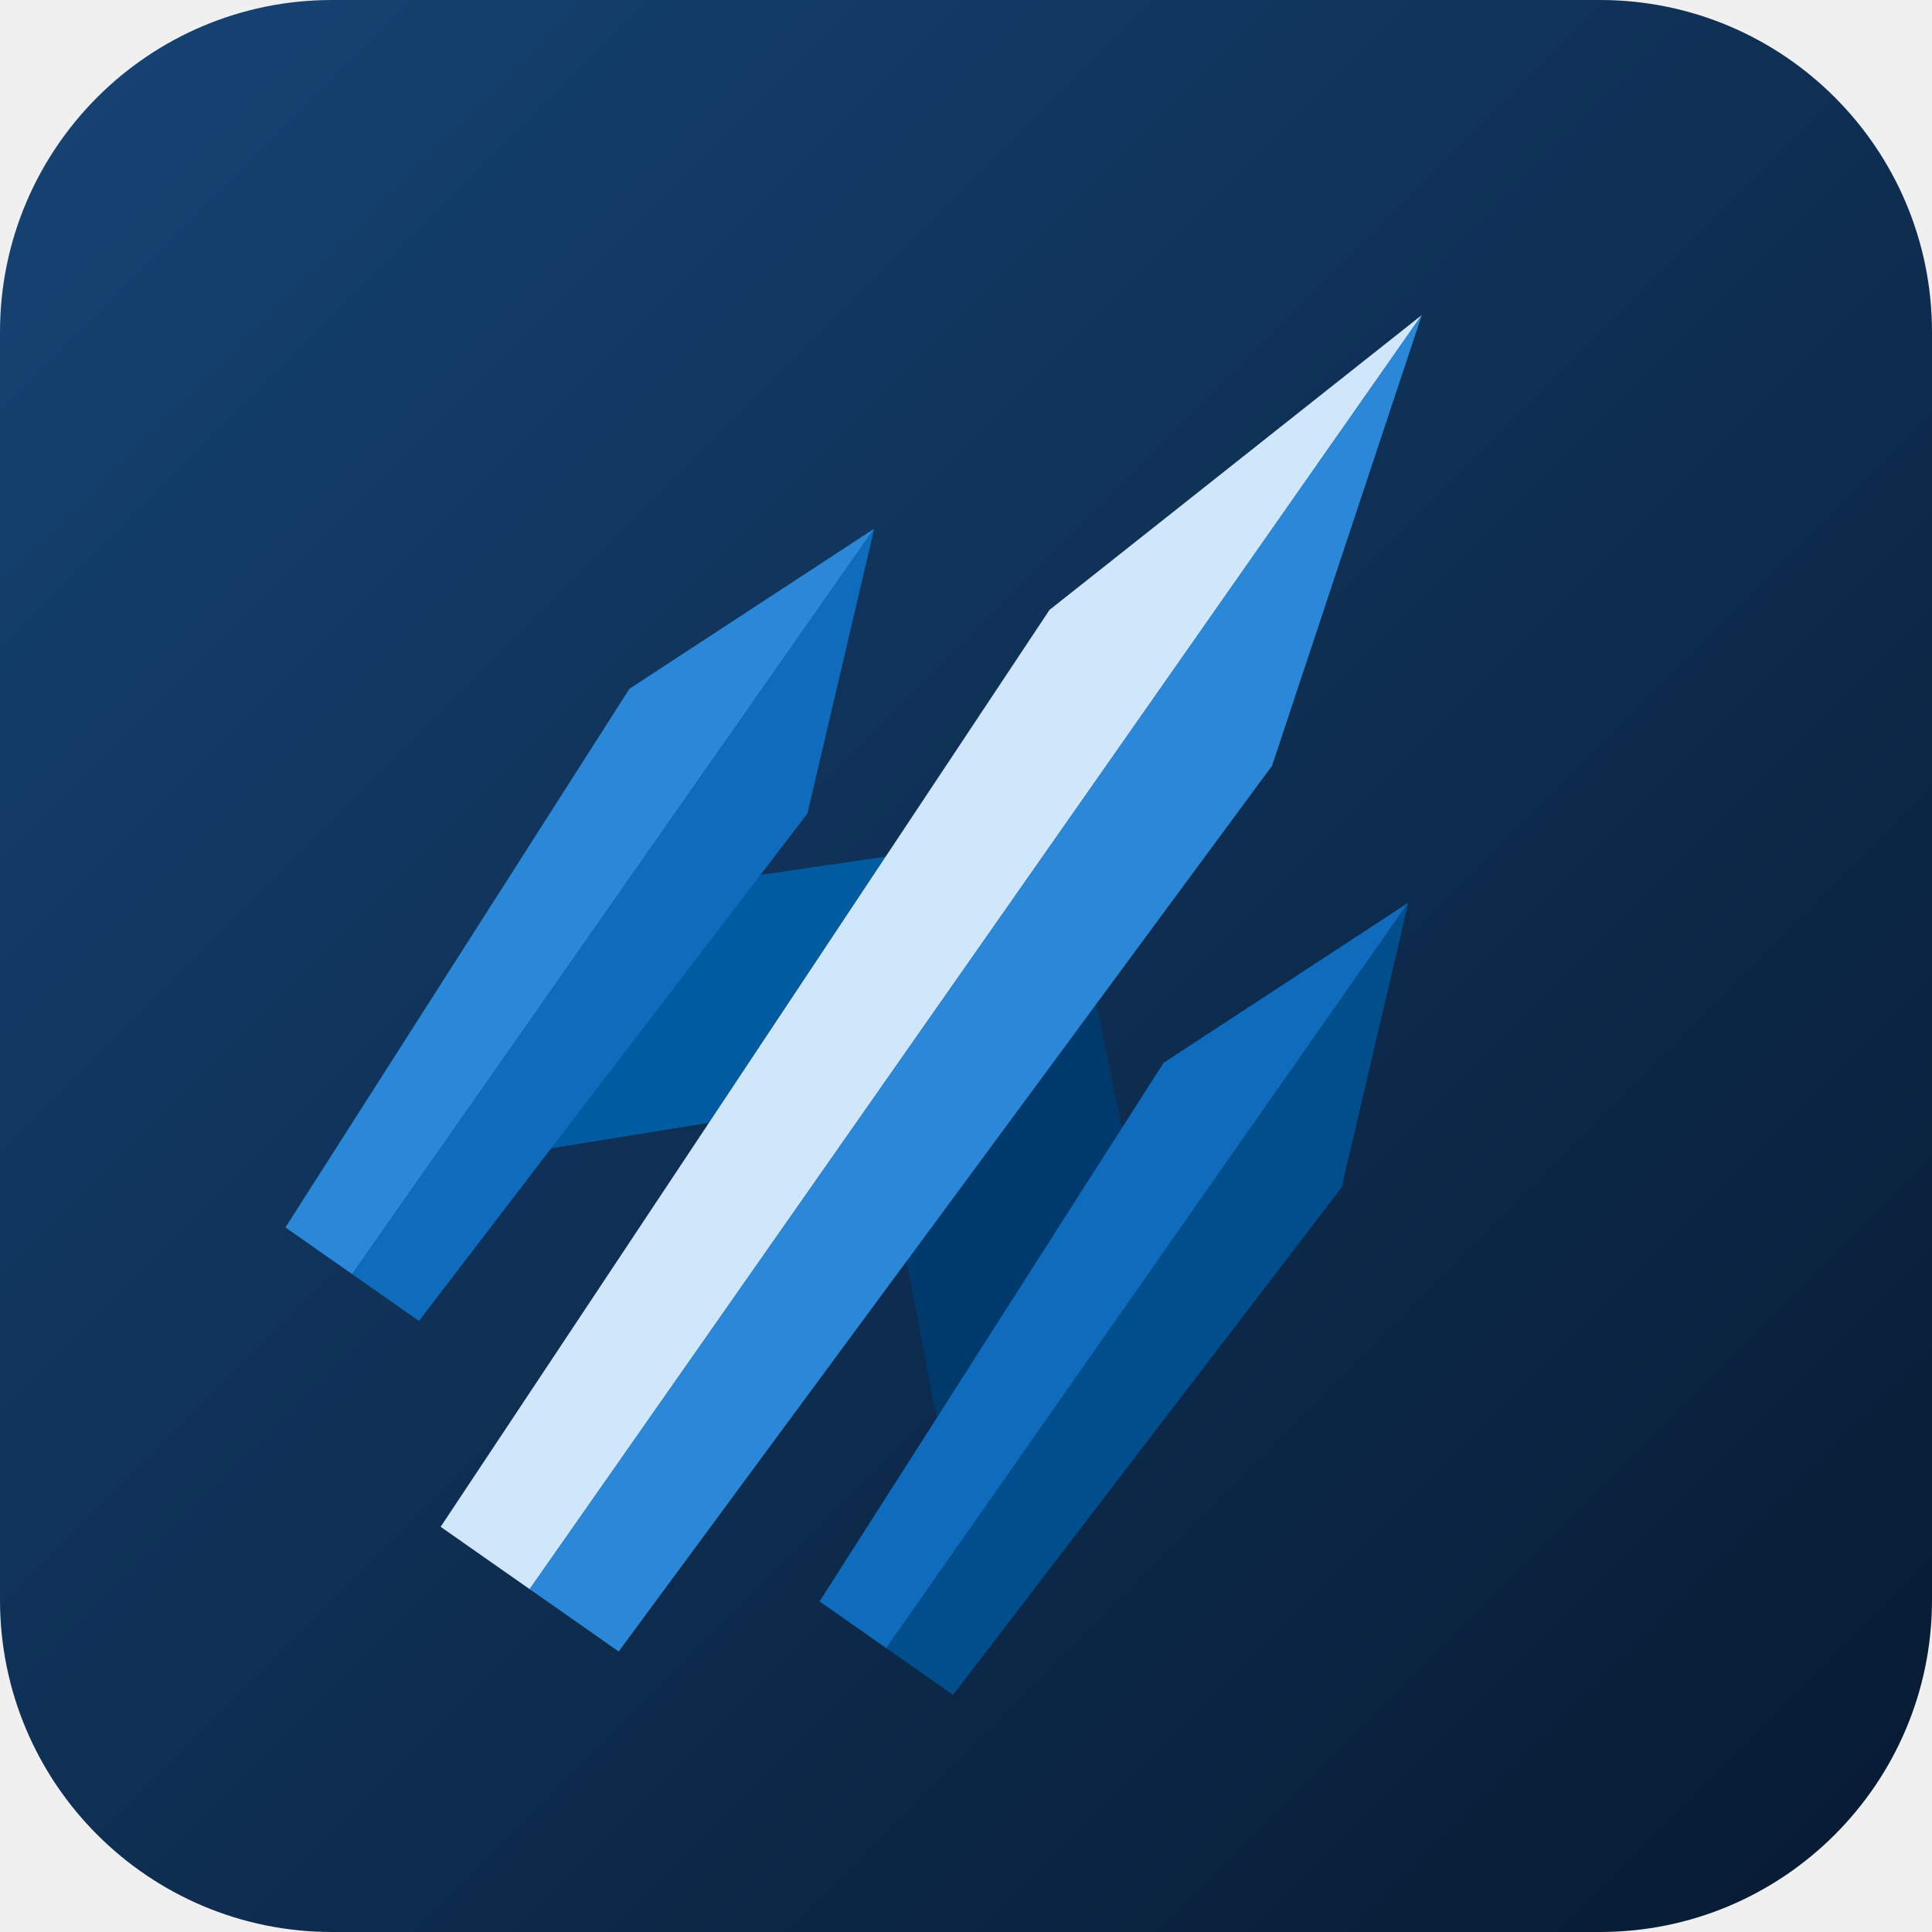
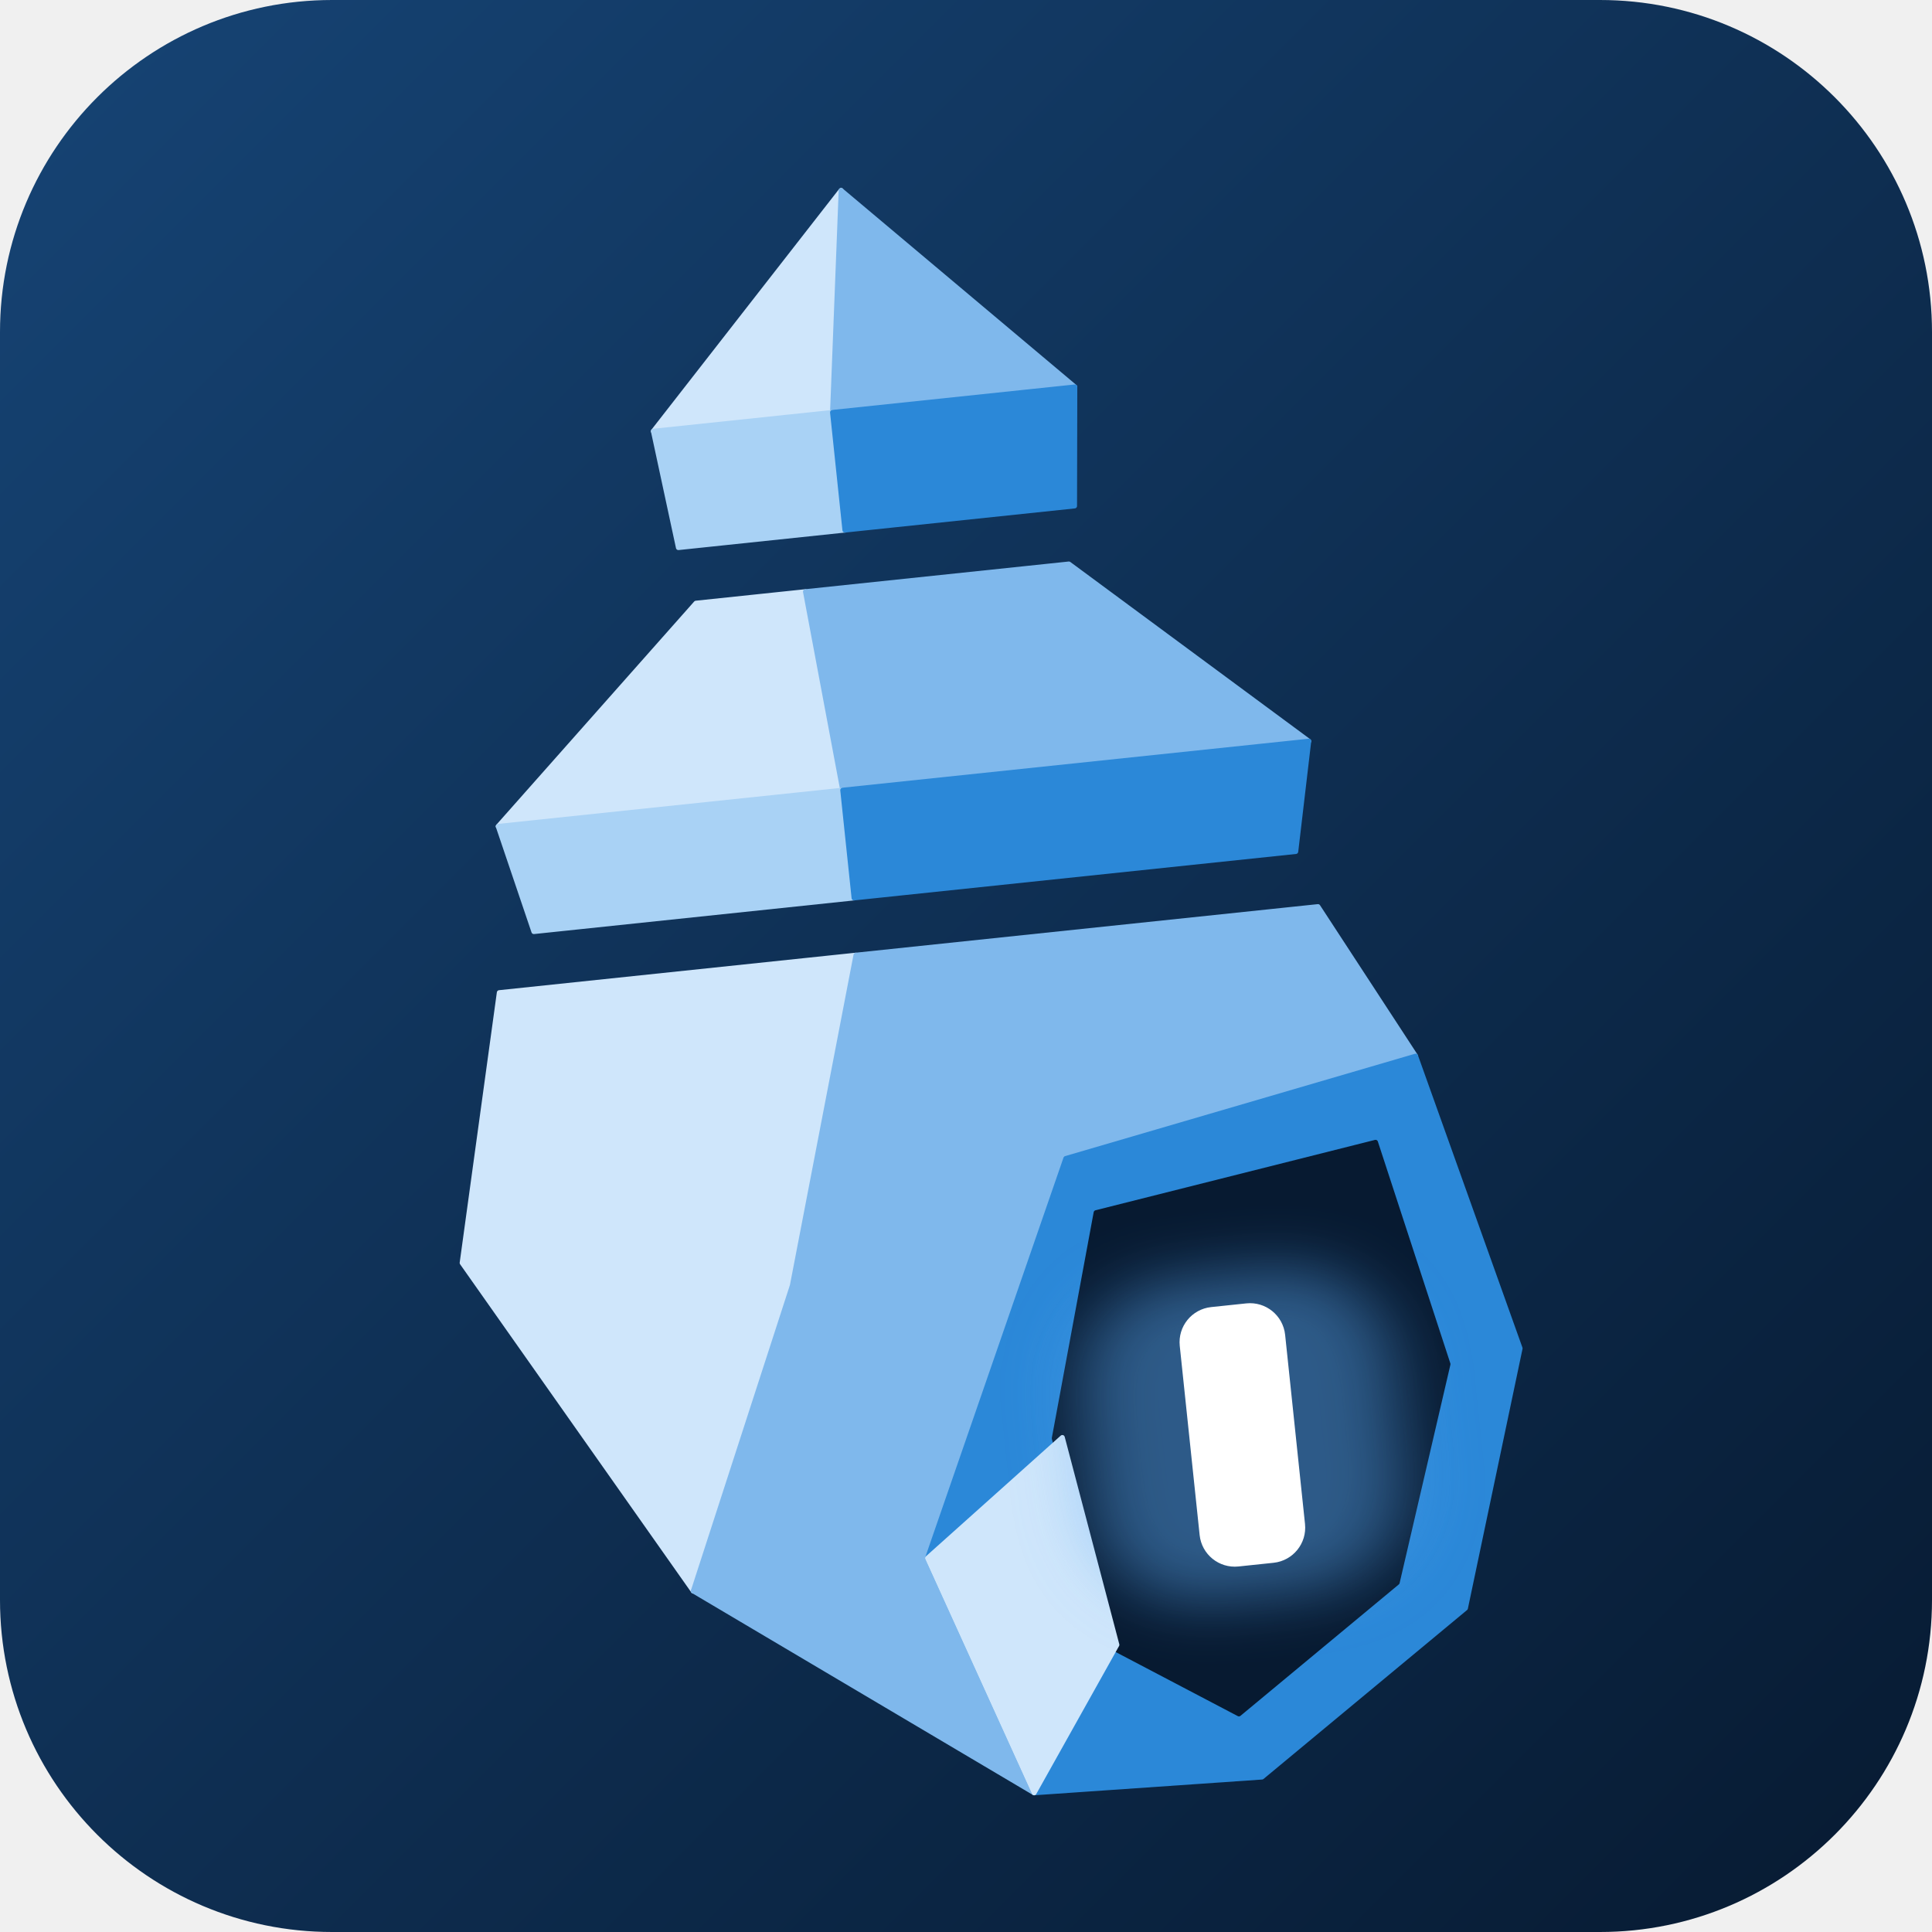
<svg xmlns="http://www.w3.org/2000/svg" viewBox="0 0 512 512">
  <defs>
    <linearGradient id="deep" x1="0" y1="0" x2="1" y2="1">
      <stop offset="0" stop-color="#164475" />
      <stop offset="1" stop-color="#071a31" />
    </linearGradient>
+     <filter id="cglow" x="-100%" y="-100%" width="300%" height="300%">
+       <feGaussianBlur stdDeviation="8" />
+     </filter>
  </defs>
  <rect x="0" y="0" width="512" height="512" rx="88" fill="url(#deep)" />
-   <g transform="rotate(35 256 256) translate(256 256) scale(.9) translate(-256 -250)">
-     <polygon points="230,226 230,322 160,390 160,292" fill="#005ba1" />
-     <polygon points="282,226 282,322 352,390 352,292" fill="#003a6c" />
-     <polygon points="160,160 128,240 136,428 160,428" fill="#2b88d8" />
-     <polygon points="160,160 192,240 184,428 160,428" fill="#0f6cbd" />
-     <polygon points="352,160 320,240 328,428 352,428" fill="#0f6cbd" />
-     <polygon points="352,160 384,240 376,428 352,428" fill="#004e8c" />
-     <polygon points="256,16 216,150 224,474 256,474" fill="#cfe6fb" />
-     <polygon points="256,16 296,150 288,474 256,474" fill="#2b88d8" />
+   <g transform="rotate(-6 256 262) translate(256 262) scale(1.08) translate(-266 -268)">
+     <polygon points="256,70 204,123.95 248.2,153 248.2,123.95" fill="#cfe6fb" stroke="#cfe6fb" stroke-width="1.2" stroke-linejoin="round" />
+     <polygon points="256,70 248.2,123.95 308,123.95" fill="#7fb8ec" stroke="#7fb8ec" stroke-width="1.2" stroke-linejoin="round" />
+     <polygon points="204,123.95 248.2,123.95 248.2,153 207.12,153" fill="#a9d2f5" stroke="#a9d2f5" stroke-width="1.2" stroke-linejoin="round" />
+     <polygon points="248.2,123.95 308,123.95 304.88,153 248.2,153" fill="#2b88d8" stroke="#2b88d8" stroke-width="1.2" stroke-linejoin="round" />
+     <polygon points="210,167 237,167 241,216.4 156,216.4" fill="#cfe6fb" stroke="#cfe6fb" stroke-width="1.2" stroke-linejoin="round" />
+     <polygon points="237,167 302,167 356,216.4 241,216.4" fill="#7fb8ec" stroke="#7fb8ec" stroke-width="1.2" stroke-linejoin="round" />
+     <polygon points="156,216.4 241,216.4 241,243 162,243" fill="#a9d2f5" stroke="#a9d2f5" stroke-width="1.2" stroke-linejoin="round" />
+     <polygon points="241,216.4 356,216.4 350,243 241,243" fill="#2b88d8" stroke="#2b88d8" stroke-width="1.2" stroke-linejoin="round" />
+     <polygon points="152,257 240,257 216,336 184,408 136,322" fill="#cfe6fb" stroke="#cfe6fb" stroke-width="1.2" stroke-linejoin="round" />
+     <polygon points="240,257 354,257 374,296 286,312 242,406 184,408 216,336" fill="#7fb8ec" stroke="#7fb8ec" stroke-width="1.2" stroke-linejoin="round" />
+     <polygon points="184,408 242,406 262,466" fill="#7fb8ec" stroke="#7fb8ec" stroke-width="1.2" stroke-linejoin="round" />
+     <polygon points="286,312 374,296 392,370 372,432 318,468 262,466 242,406" fill="#2b88d8" stroke="#2b88d8" stroke-width="1.2" stroke-linejoin="round" />
+     <polygon points="292,326 362,316 374,372 356,424 314,452 284,432 276,380" fill="#071a31" stroke="#071a31" stroke-width="1.2" stroke-linejoin="round" />
+     <polygon points="242,406 278,380 286,432 262,466" fill="#cfe6fb" stroke="#cfe6fb" stroke-width="1.2" stroke-linejoin="round" />
+     <rect x="283" y="344" width="78" height="80" rx="26" fill="#5ca9f2" opacity=".45" filter="url(#cglow)" />
+     <rect x="309" y="352" width="26" height="64" rx="8.667" fill="#ffffff" />
  </g>
</svg>
